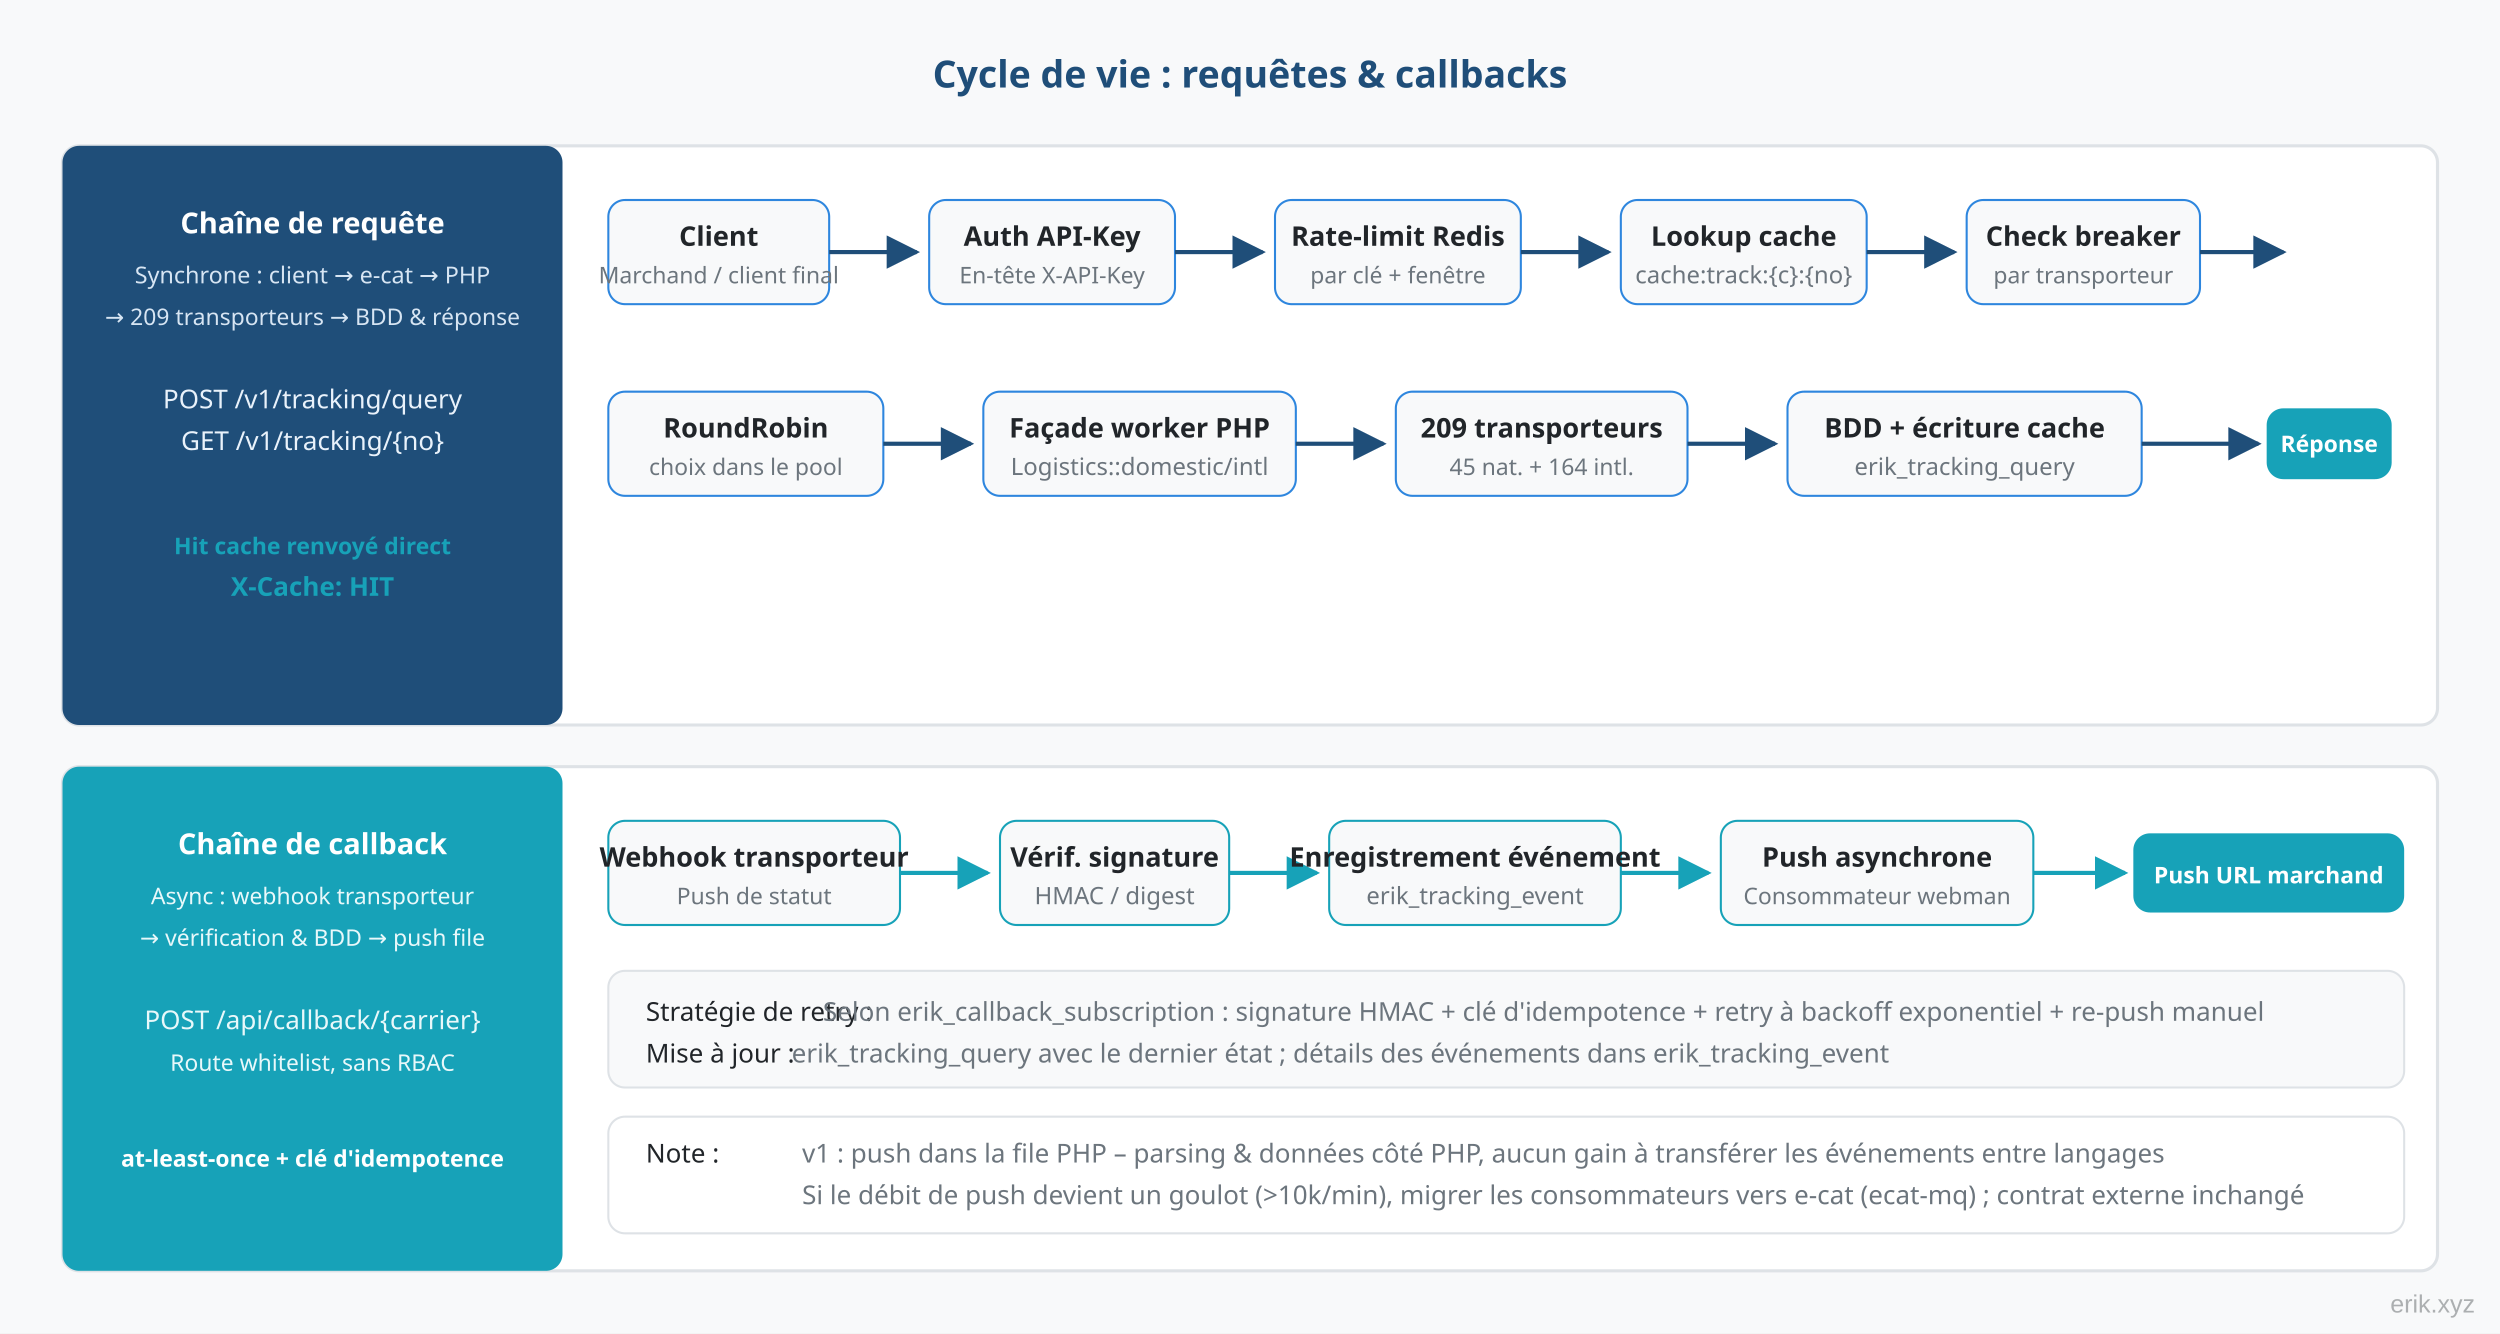
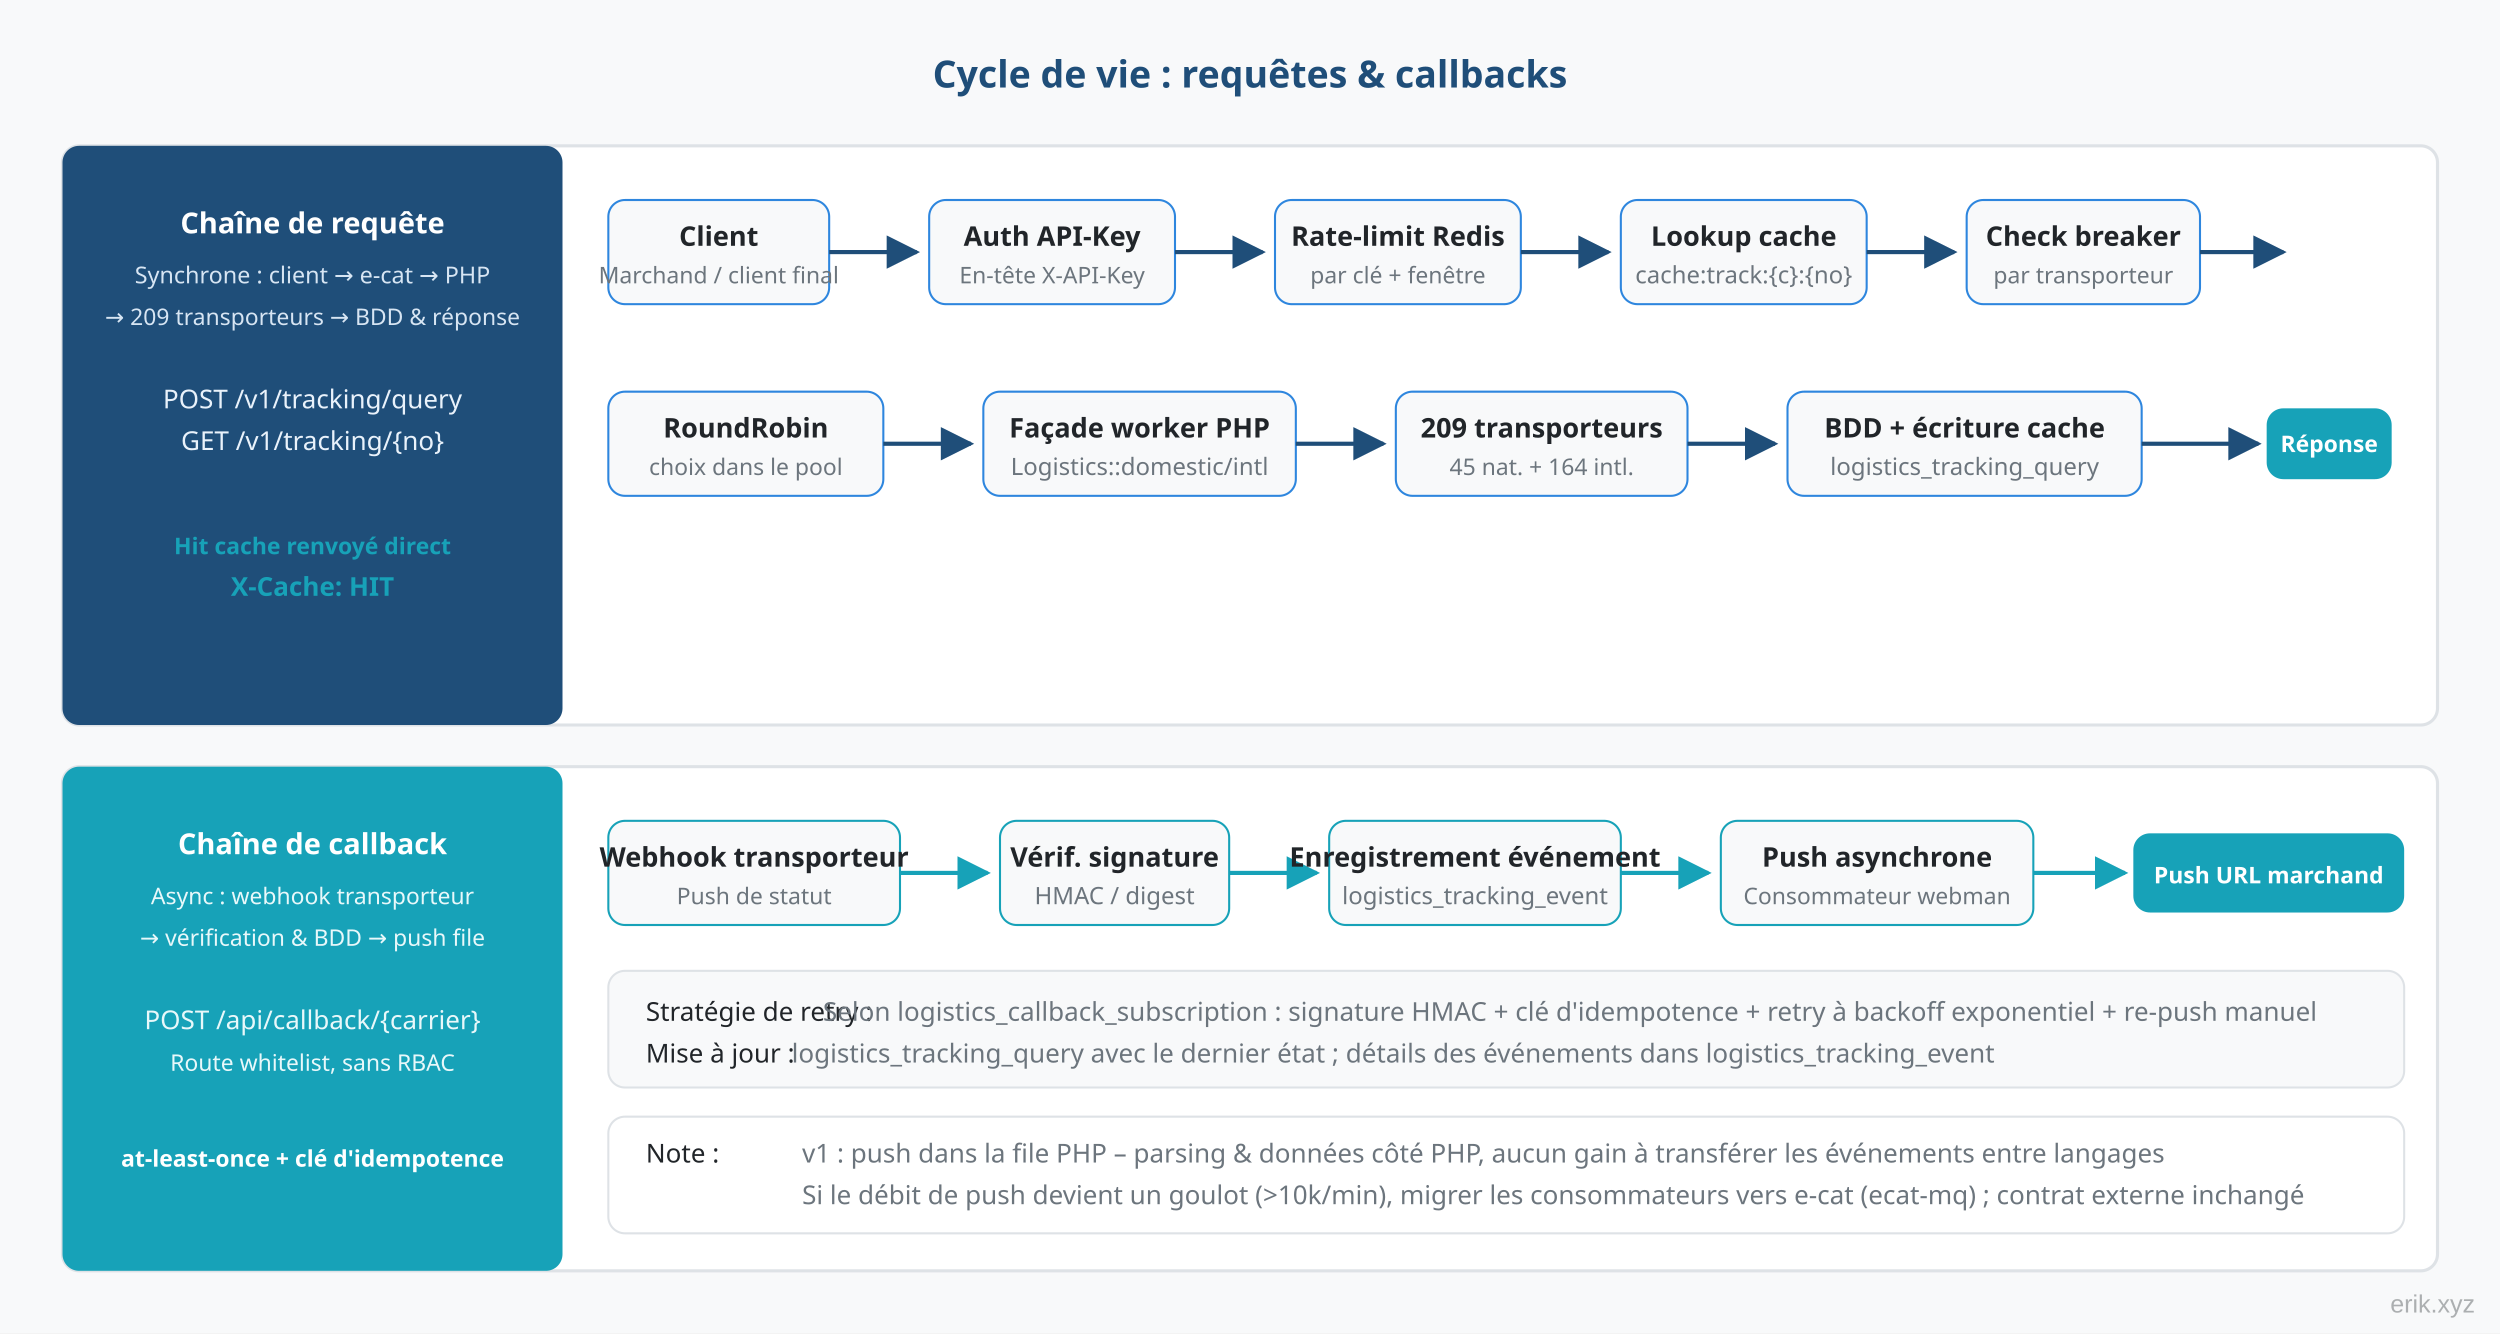
<svg xmlns="http://www.w3.org/2000/svg" viewBox="0 0 1200 640" font-family="'PingFang SC','Noto Sans SC','Microsoft YaHei',sans-serif">
  <defs>
    <marker id="arrow" viewBox="0 0 10 10" refX="9" refY="5" markerWidth="8" markerHeight="8" orient="auto-start-reverse">
      <path d="M0,0 L10,5 L0,10 z" fill="#1F4E79" />
    </marker>
    <marker id="arrow2" viewBox="0 0 10 10" refX="9" refY="5" markerWidth="8" markerHeight="8" orient="auto-start-reverse">
      <path d="M0,0 L10,5 L0,10 z" fill="#17A2B8" />
    </marker>
  </defs>
  <rect x="0" y="0" width="1200" height="640" fill="#F8F9FA" />
  <text x="600" y="42" text-anchor="middle" font-size="18" font-weight="bold" fill="#1F4E79">Cycle de vie : requêtes &amp; callbacks</text>
  <rect x="30" y="70" width="1140" height="278" rx="8" fill="#FFFFFF" stroke="#DEE2E6" stroke-width="1.5" />
  <rect x="30" y="70" width="240" height="278" rx="8" fill="#1F4E79" />
  <text x="150" y="112" text-anchor="middle" font-size="13.9" font-weight="bold" fill="#FFFFFF">Chaîne de requête</text>
  <text x="150" y="136" text-anchor="middle" font-size="11.2" fill="#D7E5F3">Synchrone : client → e-cat → PHP</text>
  <text x="150" y="156" text-anchor="middle" font-size="11" fill="#D7E5F3">→ 209 transporteurs → BDD &amp; réponse</text>
  <text x="150" y="196" text-anchor="middle" font-size="12.5" fill="#E9F2FB">POST /v1/tracking/query</text>
  <text x="150" y="216" text-anchor="middle" font-size="12.5" fill="#E9F2FB">GET /v1/tracking/{no}</text>
  <text x="150" y="266" text-anchor="middle" font-size="11" fill="#17A2B8" font-weight="bold">Hit cache renvoyé direct</text>
  <text x="150" y="286" text-anchor="middle" font-size="12.5" fill="#17A2B8" font-weight="bold">X-Cache: HIT</text>
  <g font-size="13" fill="#212529">
    <rect x="292" y="96" width="106" height="50" rx="8" fill="#F8F9FA" stroke="#2E86DE" />
    <text x="345" y="118" text-anchor="middle" font-weight="bold">Client</text>
    <text x="345" y="136" text-anchor="middle" font-size="11" fill="#6C757D">Marchand / client final</text>
    <line x1="398" y1="121" x2="440" y2="121" stroke="#1F4E79" stroke-width="2" marker-end="url(#arrow)" />
    <rect x="446" y="96" width="118" height="50" rx="8" fill="#F8F9FA" stroke="#2E86DE" />
    <text x="505" y="118" text-anchor="middle" font-weight="bold">Auth API-Key</text>
    <text x="505" y="136" text-anchor="middle" font-size="11" fill="#6C757D">En-tête X-API-Key</text>
    <line x1="564" y1="121" x2="606" y2="121" stroke="#1F4E79" stroke-width="2" marker-end="url(#arrow)" />
    <rect x="612" y="96" width="118" height="50" rx="8" fill="#F8F9FA" stroke="#2E86DE" />
    <text x="671" y="118" text-anchor="middle" font-weight="bold">Rate-limit Redis</text>
    <text x="671" y="136" text-anchor="middle" font-size="11" fill="#6C757D">par clé + fenêtre</text>
    <line x1="730" y1="121" x2="772" y2="121" stroke="#1F4E79" stroke-width="2" marker-end="url(#arrow)" />
    <rect x="778" y="96" width="118" height="50" rx="8" fill="#F8F9FA" stroke="#2E86DE" />
    <text x="837" y="118" text-anchor="middle" font-weight="bold">Lookup cache</text>
    <text x="837" y="136" text-anchor="middle" font-size="11.5" fill="#6C757D">cache:track:{c}:{no}</text>
    <line x1="896" y1="121" x2="938" y2="121" stroke="#1F4E79" stroke-width="2" marker-end="url(#arrow)" />
    <rect x="944" y="96" width="112" height="50" rx="8" fill="#F8F9FA" stroke="#2E86DE" />
    <text x="1000" y="118" text-anchor="middle" font-weight="bold">Check breaker</text>
    <text x="1000" y="136" text-anchor="middle" font-size="11" fill="#6C757D">par transporteur</text>
    <line x1="1056" y1="121" x2="1096" y2="121" stroke="#1F4E79" stroke-width="2" marker-end="url(#arrow)" />
  </g>
  <g font-size="13" fill="#212529">
    <rect x="292" y="188" width="132" height="50" rx="8" fill="#F8F9FA" stroke="#2E86DE" />
    <text x="358" y="210" text-anchor="middle" font-weight="bold">RoundRobin</text>
    <text x="358" y="228" text-anchor="middle" font-size="11" fill="#6C757D">choix dans le pool</text>
    <line x1="424" y1="213" x2="466" y2="213" stroke="#1F4E79" stroke-width="2" marker-end="url(#arrow)" />
    <rect x="472" y="188" width="150" height="50" rx="8" fill="#F8F9FA" stroke="#2E86DE" />
    <text x="547" y="210" text-anchor="middle" font-weight="bold">Façade worker PHP</text>
    <text x="547" y="228" text-anchor="middle" font-size="11.5" fill="#6C757D">Logistics::domestic/intl</text>
    <line x1="622" y1="213" x2="664" y2="213" stroke="#1F4E79" stroke-width="2" marker-end="url(#arrow)" />
    <rect x="670" y="188" width="140" height="50" rx="8" fill="#F8F9FA" stroke="#2E86DE" />
    <text x="740" y="210" text-anchor="middle" font-weight="bold">209 transporteurs</text>
    <text x="740" y="228" text-anchor="middle" font-size="11" fill="#6C757D">45 nat. + 164 intl.</text>
    <line x1="810" y1="213" x2="852" y2="213" stroke="#1F4E79" stroke-width="2" marker-end="url(#arrow)" />
    <rect x="858" y="188" width="170" height="50" rx="8" fill="#F8F9FA" stroke="#2E86DE" />
    <text x="943" y="210" text-anchor="middle" font-weight="bold">BDD + écriture cache</text>
-     <text x="943" y="228" text-anchor="middle" font-size="11.5" fill="#6C757D">erik_tracking_query</text>
+     <text x="943" y="228" text-anchor="middle" font-size="11.5" fill="#6C757D">logistics_tracking_query</text>
    <line x1="1028" y1="213" x2="1084" y2="213" stroke="#1F4E79" stroke-width="2" marker-end="url(#arrow)" />
    <rect x="1088" y="196" width="60" height="34" rx="8" fill="#17A2B8" />
    <text x="1118" y="217" text-anchor="middle" font-size="11" font-weight="bold" fill="#FFFFFF">Réponse</text>
  </g>
  <rect x="30" y="368" width="1140" height="242" rx="8" fill="#FFFFFF" stroke="#DEE2E6" stroke-width="1.5" />
  <rect x="30" y="368" width="240" height="242" rx="8" fill="#17A2B8" />
  <text x="150" y="410" text-anchor="middle" font-size="13.9" font-weight="bold" fill="#FFFFFF">Chaîne de callback</text>
  <text x="150" y="434" text-anchor="middle" font-size="11" fill="#E8F8FA">Async : webhook transporteur</text>
  <text x="150" y="454" text-anchor="middle" font-size="11" fill="#E8F8FA">→ vérification &amp; BDD → push file</text>
  <text x="150" y="494" text-anchor="middle" font-size="12.5" fill="#E8F8FA">POST /api/callback/{carrier}</text>
  <text x="150" y="514" text-anchor="middle" font-size="11" fill="#E8F8FA">Route whitelist, sans RBAC</text>
  <text x="150" y="560" text-anchor="middle" font-size="11" fill="#FFFFFF" font-weight="bold">at-least-once + clé d'idempotence</text>
  <g font-size="13" fill="#212529">
    <rect x="292" y="394" width="140" height="50" rx="8" fill="#F8F9FA" stroke="#17A2B8" />
    <text x="362" y="416" text-anchor="middle" font-weight="bold">Webhook transporteur</text>
    <text x="362" y="434" text-anchor="middle" font-size="11" fill="#6C757D">Push de statut</text>
    <line x1="432" y1="419" x2="474" y2="419" stroke="#17A2B8" stroke-width="2" marker-end="url(#arrow2)" />
    <rect x="480" y="394" width="110" height="50" rx="8" fill="#F8F9FA" stroke="#17A2B8" />
    <text x="535" y="416" text-anchor="middle" font-weight="bold">Vérif. signature</text>
    <text x="535" y="434" text-anchor="middle" font-size="11.5" fill="#6C757D">HMAC / digest</text>
    <line x1="590" y1="419" x2="632" y2="419" stroke="#17A2B8" stroke-width="2" marker-end="url(#arrow2)" />
    <rect x="638" y="394" width="140" height="50" rx="8" fill="#F8F9FA" stroke="#17A2B8" />
    <text x="708" y="416" text-anchor="middle" font-weight="bold">Enregistrement événement</text>
-     <text x="708" y="434" text-anchor="middle" font-size="11.5" fill="#6C757D">erik_tracking_event</text>
+     <text x="708" y="434" text-anchor="middle" font-size="11.5" fill="#6C757D">logistics_tracking_event</text>
    <line x1="778" y1="419" x2="820" y2="419" stroke="#17A2B8" stroke-width="2" marker-end="url(#arrow2)" />
    <rect x="826" y="394" width="150" height="50" rx="8" fill="#F8F9FA" stroke="#17A2B8" />
    <text x="901" y="416" text-anchor="middle" font-weight="bold">Push asynchrone</text>
    <text x="901" y="434" text-anchor="middle" font-size="11" fill="#6C757D">Consommateur webman</text>
    <line x1="976" y1="419" x2="1020" y2="419" stroke="#17A2B8" stroke-width="2" marker-end="url(#arrow2)" />
    <rect x="1024" y="400" width="130" height="38" rx="8" fill="#17A2B8" />
    <text x="1089" y="424" text-anchor="middle" font-size="11" font-weight="bold" fill="#FFFFFF">Push URL marchand</text>
  </g>
  <g font-size="12.5" fill="#6C757D">
    <rect x="292" y="466" width="862" height="56" rx="8" fill="#F8F9FA" stroke="#DEE2E6" />
    <text x="310" y="490" fill="#212529">Stratégie de retry :</text>
-     <text x="395" y="490">Selon erik_callback_subscription : signature HMAC + clé d'idempotence + retry à backoff exponentiel + re-push manuel</text>
+     <text x="395" y="490">Selon logistics_callback_subscription : signature HMAC + clé d'idempotence + retry à backoff exponentiel + re-push manuel</text>
    <text x="310" y="510" fill="#212529">Mise à jour :</text>
-     <text x="380" y="510">erik_tracking_query avec le dernier état ; détails des événements dans erik_tracking_event</text>
+     <text x="380" y="510">logistics_tracking_query avec le dernier état ; détails des événements dans logistics_tracking_event</text>
  </g>
  <g font-size="12.5" fill="#6C757D">
    <rect x="292" y="536" width="862" height="56" rx="8" fill="#FFFFFF" stroke="#DEE2E6" />
    <text x="310" y="558" fill="#212529">Note :</text>
    <text x="385" y="558">v1 : push dans la file PHP – parsing &amp; données côté PHP, aucun gain à transférer les événements entre langages</text>
    <text x="385" y="578">Si le débit de push devient un goulot (&gt;10k/min), migrer les consommateurs vers e-cat (ecat-mq) ; contrat externe inchangé</text>
  </g>
  <text x="1188" y="630" fill="rgba(33,37,41,0.35)" font-size="12" font-family="Arial, sans-serif" text-anchor="end">erik.xyz</text>
</svg>
